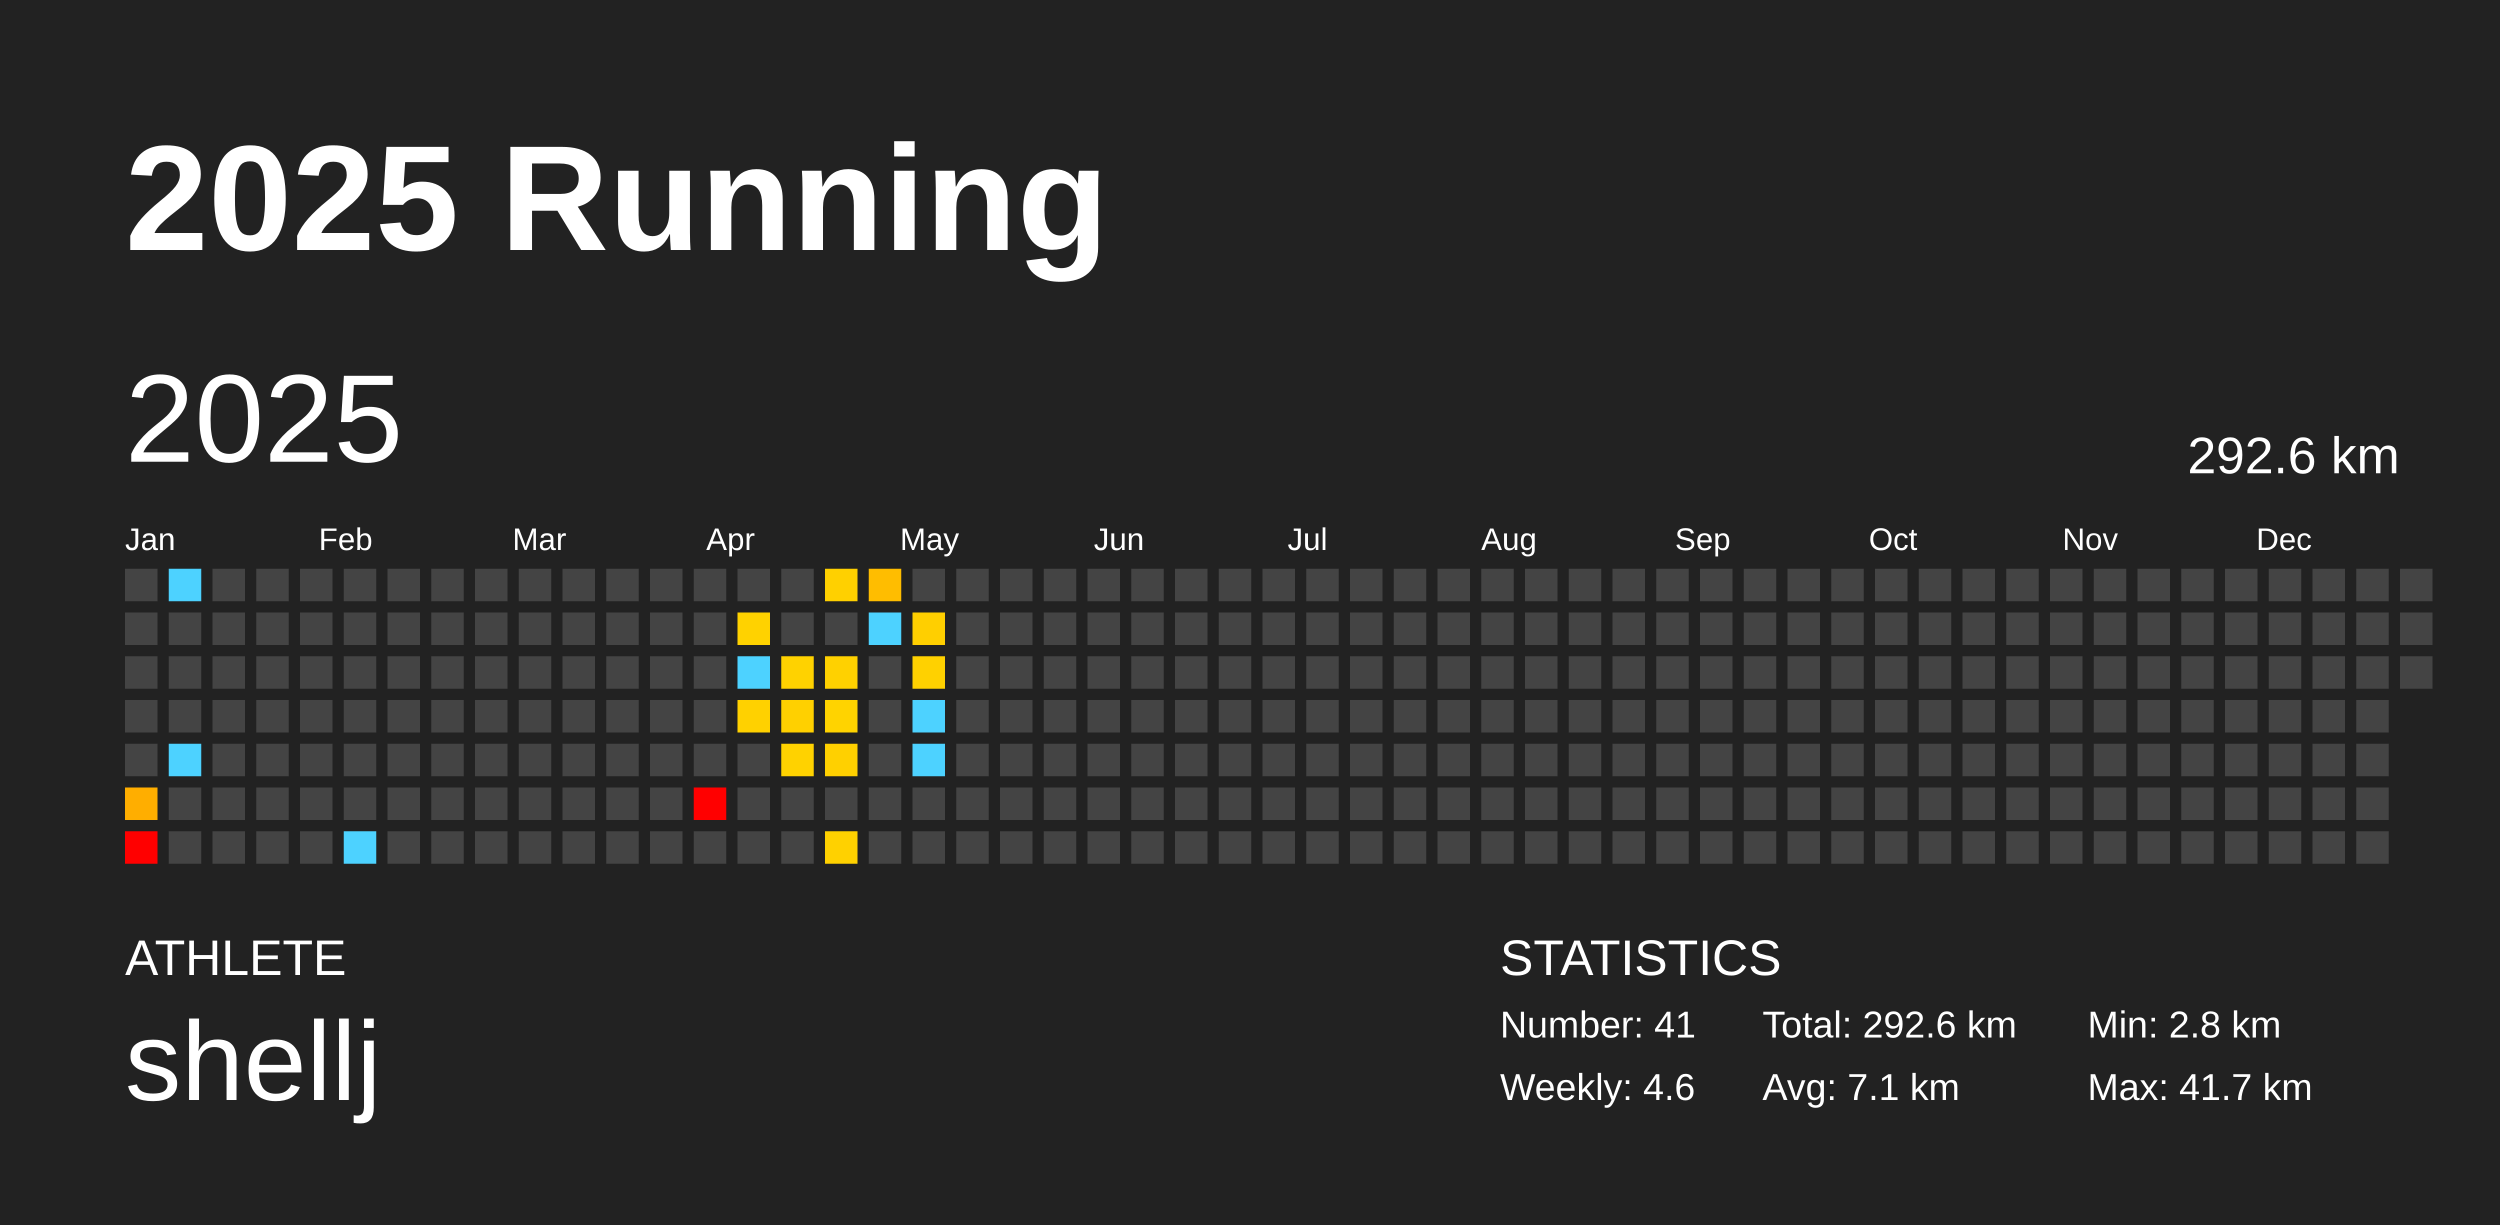
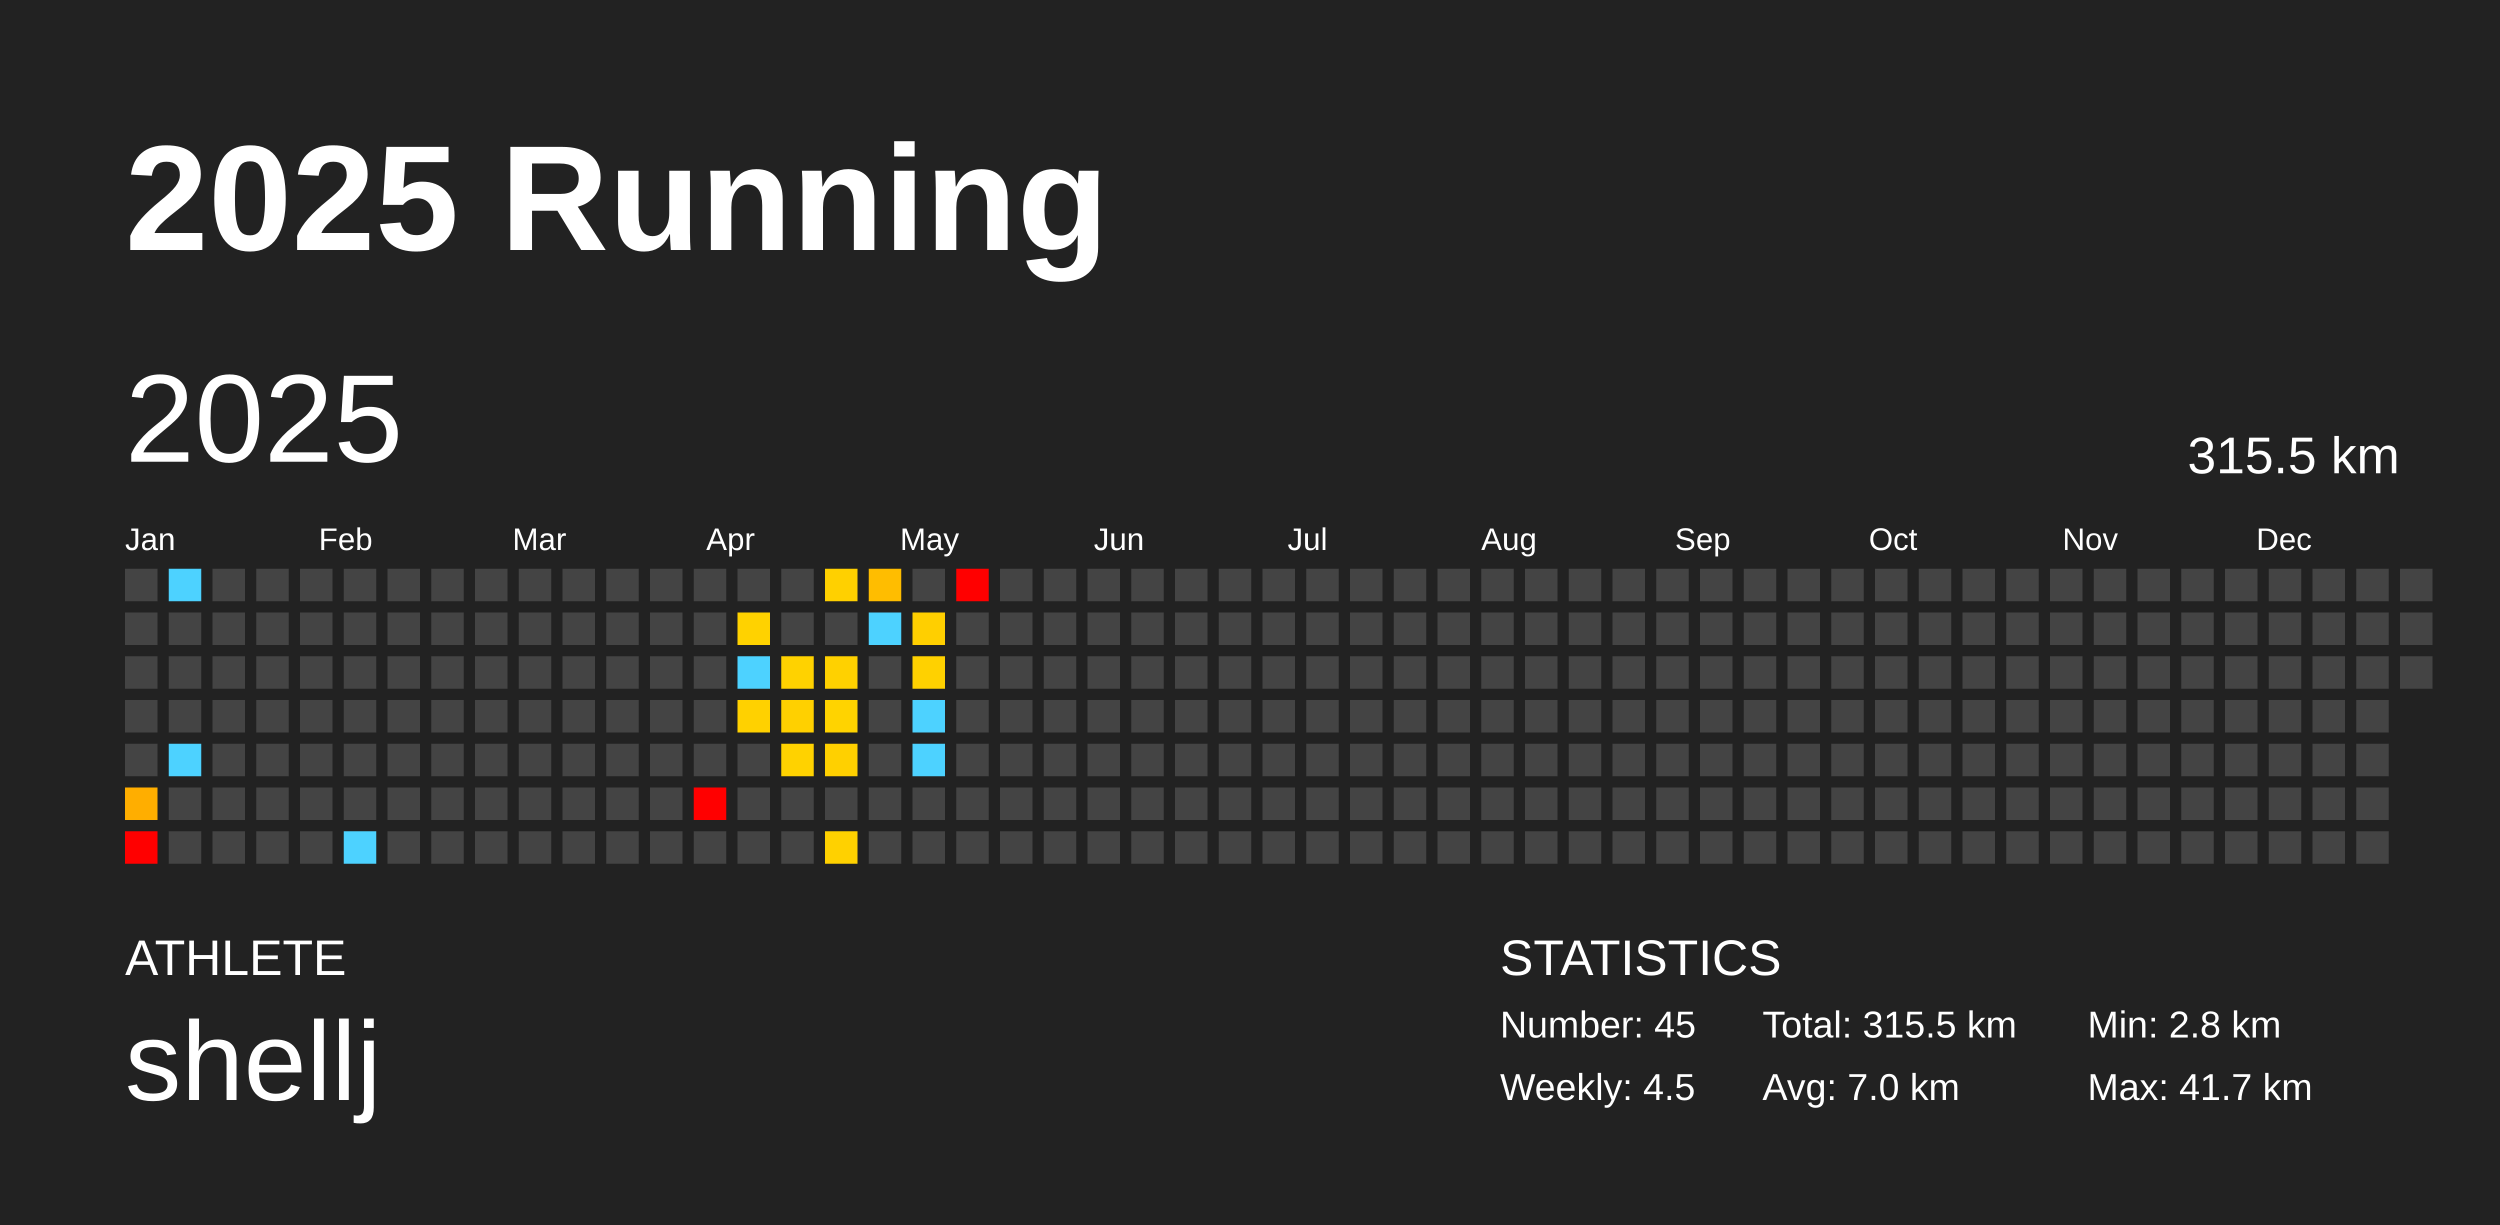
<svg xmlns="http://www.w3.org/2000/svg" baseProfile="full" height="98mm" version="1.1" viewBox="0,0,200,98" width="200mm">
  <defs />
  <rect fill="#222222" height="98" width="200" x="0" y="0" />
  <text fill="#FFFFFF" style="font-size:12px; font-family:Arial; font-weight:bold;" x="10" y="20">2025 Running</text>
  <text fill="#FFFFFF" style="font-size:4px; font-family:Arial" x="10" y="78">ATHLETE</text>
  <text fill="#FFFFFF" style="font-size:9px; font-family:Arial" x="10" y="88">shellj</text>
  <text fill="#FFFFFF" style="font-size:4px; font-family:Arial" x="120" y="78">STATISTICS</text>
-   <text fill="#FFFFFF" style="font-size:3px; font-family:Arial" x="120" y="83">Number: 41</text>
-   <text fill="#FFFFFF" style="font-size:3px; font-family:Arial" x="120" y="88">Weekly: 4.6</text>
-   <text fill="#FFFFFF" style="font-size:3px; font-family:Arial" x="141" y="83">Total: 292.6 km</text>
-   <text fill="#FFFFFF" style="font-size:3px; font-family:Arial" x="141" y="88">Avg: 7.1 km</text>
+   <text fill="#FFFFFF" style="font-size:3px; font-family:Arial" x="120" y="83">Number: 45</text>
+   <text fill="#FFFFFF" style="font-size:3px; font-family:Arial" x="120" y="88">Weekly: 4.5</text>
+   <text fill="#FFFFFF" style="font-size:3px; font-family:Arial" x="141" y="83">Total: 315.5 km</text>
+   <text fill="#FFFFFF" style="font-size:3px; font-family:Arial" x="141" y="88">Avg: 7.0 km</text>
  <text fill="#FFFFFF" style="font-size:3px; font-family:Arial" x="167" y="83">Min: 2.8 km</text>
  <text fill="#FFFFFF" style="font-size:3px; font-family:Arial" x="167" y="88">Max: 41.7 km</text>
  <text dominant-baseline="hanging" fill="#FFFFFF" style="font-size:10.0px; font-family:Arial;" x="10" y="30">2025</text>
-   <text dominant-baseline="hanging" fill="#FFFFFF" style="font-size:4.125px; font-family:Arial;" x="175" y="35">292.6 km</text>
+   <text dominant-baseline="hanging" fill="#FFFFFF" style="font-size:4.125px; font-family:Arial;" x="175" y="35">315.5 km</text>
  <text fill="#FFFFFF" style="font-size:2.5px; font-family:Arial" x="10.0" y="44">Jan</text>
  <text fill="#FFFFFF" style="font-size:2.5px; font-family:Arial" x="25.5" y="44">Feb</text>
  <text fill="#FFFFFF" style="font-size:2.5px; font-family:Arial" x="41.0" y="44">Mar</text>
  <text fill="#FFFFFF" style="font-size:2.5px; font-family:Arial" x="56.5" y="44">Apr</text>
  <text fill="#FFFFFF" style="font-size:2.5px; font-family:Arial" x="72.0" y="44">May</text>
  <text fill="#FFFFFF" style="font-size:2.5px; font-family:Arial" x="87.5" y="44">Jun</text>
  <text fill="#FFFFFF" style="font-size:2.5px; font-family:Arial" x="103.0" y="44">Jul</text>
  <text fill="#FFFFFF" style="font-size:2.5px; font-family:Arial" x="118.5" y="44">Aug</text>
  <text fill="#FFFFFF" style="font-size:2.5px; font-family:Arial" x="134.0" y="44">Sep</text>
  <text fill="#FFFFFF" style="font-size:2.5px; font-family:Arial" x="149.5" y="44">Oct</text>
  <text fill="#FFFFFF" style="font-size:2.5px; font-family:Arial" x="165.0" y="44">Nov</text>
  <text fill="#FFFFFF" style="font-size:2.5px; font-family:Arial" x="180.5" y="44">Dec</text>
  <rect fill="#444444" height="2.6" width="2.6" x="10.0" y="45.5" />
  <rect fill="#444444" height="2.6" width="2.6" x="10.0" y="49.0" />
  <rect fill="#444444" height="2.6" width="2.6" x="10.0" y="52.5" />
  <rect fill="#444444" height="2.6" width="2.6" x="10.0" y="56.0" />
  <rect fill="#444444" height="2.6" width="2.6" x="10.0" y="59.5" />
  <rect fill="#ffae00" height="2.6" width="2.6" x="10.0" y="63.0" />
  <rect fill="red" height="2.6" width="2.6" x="10.0" y="66.5" />
  <rect fill="#4dd2ff" height="2.6" width="2.6" x="13.5" y="45.5" />
  <rect fill="#444444" height="2.6" width="2.6" x="13.5" y="49.0" />
  <rect fill="#444444" height="2.6" width="2.6" x="13.5" y="52.5" />
  <rect fill="#444444" height="2.6" width="2.6" x="13.5" y="56.0" />
  <rect fill="#4dd2ff" height="2.6" width="2.6" x="13.5" y="59.5" />
  <rect fill="#444444" height="2.6" width="2.6" x="13.5" y="63.0" />
  <rect fill="#444444" height="2.6" width="2.6" x="13.5" y="66.5" />
  <rect fill="#444444" height="2.6" width="2.6" x="17.0" y="45.5" />
  <rect fill="#444444" height="2.6" width="2.6" x="17.0" y="49.0" />
  <rect fill="#444444" height="2.6" width="2.6" x="17.0" y="52.5" />
  <rect fill="#444444" height="2.6" width="2.6" x="17.0" y="56.0" />
  <rect fill="#444444" height="2.6" width="2.6" x="17.0" y="59.5" />
  <rect fill="#444444" height="2.6" width="2.6" x="17.0" y="63.0" />
  <rect fill="#444444" height="2.6" width="2.6" x="17.0" y="66.5" />
  <rect fill="#444444" height="2.6" width="2.6" x="20.5" y="45.5" />
  <rect fill="#444444" height="2.6" width="2.6" x="20.5" y="49.0" />
  <rect fill="#444444" height="2.6" width="2.6" x="20.5" y="52.5" />
  <rect fill="#444444" height="2.6" width="2.6" x="20.5" y="56.0" />
  <rect fill="#444444" height="2.6" width="2.6" x="20.5" y="59.5" />
  <rect fill="#444444" height="2.6" width="2.6" x="20.5" y="63.0" />
  <rect fill="#444444" height="2.6" width="2.6" x="20.5" y="66.5" />
  <rect fill="#444444" height="2.6" width="2.6" x="24.0" y="45.5" />
  <rect fill="#444444" height="2.6" width="2.6" x="24.0" y="49.0" />
  <rect fill="#444444" height="2.6" width="2.6" x="24.0" y="52.5" />
  <rect fill="#444444" height="2.6" width="2.6" x="24.0" y="56.0" />
  <rect fill="#444444" height="2.6" width="2.6" x="24.0" y="59.5" />
  <rect fill="#444444" height="2.6" width="2.6" x="24.0" y="63.0" />
  <rect fill="#444444" height="2.6" width="2.6" x="24.0" y="66.5" />
  <rect fill="#444444" height="2.6" width="2.6" x="27.5" y="45.5" />
  <rect fill="#444444" height="2.6" width="2.6" x="27.5" y="49.0" />
  <rect fill="#444444" height="2.6" width="2.6" x="27.5" y="52.5" />
  <rect fill="#444444" height="2.6" width="2.6" x="27.5" y="56.0" />
  <rect fill="#444444" height="2.6" width="2.6" x="27.5" y="59.5" />
  <rect fill="#444444" height="2.6" width="2.6" x="27.5" y="63.0" />
  <rect fill="#4dd2ff" height="2.6" width="2.6" x="27.5" y="66.5" />
  <rect fill="#444444" height="2.6" width="2.6" x="31.0" y="45.5" />
  <rect fill="#444444" height="2.6" width="2.6" x="31.0" y="49.0" />
  <rect fill="#444444" height="2.6" width="2.6" x="31.0" y="52.5" />
  <rect fill="#444444" height="2.6" width="2.6" x="31.0" y="56.0" />
  <rect fill="#444444" height="2.6" width="2.6" x="31.0" y="59.5" />
  <rect fill="#444444" height="2.6" width="2.6" x="31.0" y="63.0" />
  <rect fill="#444444" height="2.6" width="2.6" x="31.0" y="66.5" />
  <rect fill="#444444" height="2.6" width="2.6" x="34.5" y="45.5" />
  <rect fill="#444444" height="2.6" width="2.6" x="34.5" y="49.0" />
  <rect fill="#444444" height="2.6" width="2.6" x="34.5" y="52.5" />
  <rect fill="#444444" height="2.6" width="2.6" x="34.5" y="56.0" />
  <rect fill="#444444" height="2.6" width="2.6" x="34.5" y="59.5" />
  <rect fill="#444444" height="2.6" width="2.6" x="34.5" y="63.0" />
  <rect fill="#444444" height="2.6" width="2.6" x="34.5" y="66.5" />
  <rect fill="#444444" height="2.6" width="2.6" x="38.0" y="45.5" />
  <rect fill="#444444" height="2.6" width="2.6" x="38.0" y="49.0" />
  <rect fill="#444444" height="2.6" width="2.6" x="38.0" y="52.5" />
  <rect fill="#444444" height="2.6" width="2.6" x="38.0" y="56.0" />
  <rect fill="#444444" height="2.6" width="2.6" x="38.0" y="59.5" />
  <rect fill="#444444" height="2.6" width="2.6" x="38.0" y="63.0" />
  <rect fill="#444444" height="2.6" width="2.6" x="38.0" y="66.5" />
  <rect fill="#444444" height="2.6" width="2.6" x="41.5" y="45.5" />
  <rect fill="#444444" height="2.6" width="2.6" x="41.5" y="49.0" />
  <rect fill="#444444" height="2.6" width="2.6" x="41.5" y="52.5" />
  <rect fill="#444444" height="2.6" width="2.6" x="41.5" y="56.0" />
  <rect fill="#444444" height="2.6" width="2.6" x="41.5" y="59.5" />
  <rect fill="#444444" height="2.6" width="2.6" x="41.5" y="63.0" />
  <rect fill="#444444" height="2.6" width="2.6" x="41.5" y="66.5" />
  <rect fill="#444444" height="2.6" width="2.6" x="45.0" y="45.5" />
  <rect fill="#444444" height="2.6" width="2.6" x="45.0" y="49.0" />
  <rect fill="#444444" height="2.6" width="2.6" x="45.0" y="52.5" />
  <rect fill="#444444" height="2.6" width="2.6" x="45.0" y="56.0" />
  <rect fill="#444444" height="2.6" width="2.6" x="45.0" y="59.5" />
  <rect fill="#444444" height="2.6" width="2.6" x="45.0" y="63.0" />
  <rect fill="#444444" height="2.6" width="2.6" x="45.0" y="66.5" />
  <rect fill="#444444" height="2.6" width="2.6" x="48.5" y="45.5" />
  <rect fill="#444444" height="2.6" width="2.6" x="48.5" y="49.0" />
  <rect fill="#444444" height="2.6" width="2.6" x="48.5" y="52.5" />
  <rect fill="#444444" height="2.6" width="2.6" x="48.5" y="56.0" />
  <rect fill="#444444" height="2.6" width="2.6" x="48.5" y="59.5" />
  <rect fill="#444444" height="2.6" width="2.6" x="48.5" y="63.0" />
  <rect fill="#444444" height="2.6" width="2.6" x="48.5" y="66.5" />
  <rect fill="#444444" height="2.6" width="2.6" x="52.0" y="45.5" />
  <rect fill="#444444" height="2.6" width="2.6" x="52.0" y="49.0" />
  <rect fill="#444444" height="2.6" width="2.6" x="52.0" y="52.5" />
  <rect fill="#444444" height="2.6" width="2.6" x="52.0" y="56.0" />
  <rect fill="#444444" height="2.6" width="2.6" x="52.0" y="59.5" />
  <rect fill="#444444" height="2.6" width="2.6" x="52.0" y="63.0" />
  <rect fill="#444444" height="2.6" width="2.6" x="52.0" y="66.5" />
  <rect fill="#444444" height="2.6" width="2.6" x="55.5" y="45.5" />
  <rect fill="#444444" height="2.6" width="2.6" x="55.5" y="49.0" />
  <rect fill="#444444" height="2.6" width="2.6" x="55.5" y="52.5" />
  <rect fill="#444444" height="2.6" width="2.6" x="55.5" y="56.0" />
  <rect fill="#444444" height="2.6" width="2.6" x="55.5" y="59.5" />
  <rect fill="red" height="2.6" width="2.6" x="55.5" y="63.0" />
  <rect fill="#444444" height="2.6" width="2.6" x="55.5" y="66.5" />
  <rect fill="#444444" height="2.6" width="2.6" x="59.0" y="45.5" />
  <rect fill="#ffd200" height="2.6" width="2.6" x="59.0" y="49.0" />
  <rect fill="#4dd2ff" height="2.6" width="2.6" x="59.0" y="52.5" />
  <rect fill="#ffd100" height="2.6" width="2.6" x="59.0" y="56.0" />
  <rect fill="#444444" height="2.6" width="2.6" x="59.0" y="59.5" />
  <rect fill="#444444" height="2.6" width="2.6" x="59.0" y="63.0" />
  <rect fill="#444444" height="2.6" width="2.6" x="59.0" y="66.5" />
  <rect fill="#444444" height="2.6" width="2.6" x="62.5" y="45.5" />
  <rect fill="#444444" height="2.6" width="2.6" x="62.5" y="49.0" />
  <rect fill="#ffd200" height="2.6" width="2.6" x="62.5" y="52.5" />
  <rect fill="#ffd000" height="2.6" width="2.6" x="62.5" y="56.0" />
  <rect fill="#ffd200" height="2.6" width="2.6" x="62.5" y="59.5" />
  <rect fill="#444444" height="2.6" width="2.6" x="62.5" y="63.0" />
  <rect fill="#444444" height="2.6" width="2.6" x="62.5" y="66.5" />
  <rect fill="#ffd000" height="2.6" width="2.6" x="66.0" y="45.5" />
  <rect fill="#444444" height="2.6" width="2.6" x="66.0" y="49.0" />
  <rect fill="#ffd100" height="2.6" width="2.6" x="66.0" y="52.5" />
  <rect fill="#ffd300" height="2.6" width="2.6" x="66.0" y="56.0" />
  <rect fill="#ffd000" height="2.6" width="2.6" x="66.0" y="59.5" />
  <rect fill="#444444" height="2.6" width="2.6" x="66.0" y="63.0" />
  <rect fill="#ffd100" height="2.6" width="2.6" x="66.0" y="66.5" />
  <rect fill="#ffbd00" height="2.6" width="2.6" x="69.5" y="45.5" />
  <rect fill="#4dd2ff" height="2.6" width="2.6" x="69.5" y="49.0" />
  <rect fill="#444444" height="2.6" width="2.6" x="69.5" y="52.5" />
  <rect fill="#444444" height="2.6" width="2.6" x="69.5" y="56.0" />
  <rect fill="#444444" height="2.6" width="2.6" x="69.5" y="59.5" />
  <rect fill="#444444" height="2.6" width="2.6" x="69.5" y="63.0" />
  <rect fill="#444444" height="2.6" width="2.6" x="69.5" y="66.5" />
  <rect fill="#444444" height="2.6" width="2.6" x="73.0" y="45.5" />
  <rect fill="#ffcf00" height="2.6" width="2.6" x="73.0" y="49.0" />
  <rect fill="#ffd100" height="2.6" width="2.6" x="73.0" y="52.5" />
  <rect fill="#4dd2ff" height="2.6" width="2.6" x="73.0" y="56.0" />
  <rect fill="#4dd2ff" height="2.6" width="2.6" x="73.0" y="59.5" />
  <rect fill="#444444" height="2.6" width="2.6" x="73.0" y="63.0" />
  <rect fill="#444444" height="2.6" width="2.6" x="73.0" y="66.5" />
-   <rect fill="#444444" height="2.6" width="2.6" x="76.5" y="45.5" />
+   <rect fill="red" height="2.6" width="2.6" x="76.5" y="45.5" />
  <rect fill="#444444" height="2.6" width="2.6" x="76.5" y="49.0" />
  <rect fill="#444444" height="2.6" width="2.6" x="76.5" y="52.5" />
  <rect fill="#444444" height="2.6" width="2.6" x="76.5" y="56.0" />
  <rect fill="#444444" height="2.6" width="2.6" x="76.5" y="59.5" />
  <rect fill="#444444" height="2.6" width="2.6" x="76.5" y="63.0" />
  <rect fill="#444444" height="2.6" width="2.6" x="76.5" y="66.5" />
  <rect fill="#444444" height="2.6" width="2.6" x="80.0" y="45.5" />
  <rect fill="#444444" height="2.6" width="2.6" x="80.0" y="49.0" />
  <rect fill="#444444" height="2.6" width="2.6" x="80.0" y="52.5" />
  <rect fill="#444444" height="2.6" width="2.6" x="80.0" y="56.0" />
  <rect fill="#444444" height="2.6" width="2.6" x="80.0" y="59.5" />
  <rect fill="#444444" height="2.6" width="2.6" x="80.0" y="63.0" />
  <rect fill="#444444" height="2.6" width="2.6" x="80.0" y="66.5" />
  <rect fill="#444444" height="2.6" width="2.6" x="83.5" y="45.5" />
  <rect fill="#444444" height="2.6" width="2.6" x="83.5" y="49.0" />
  <rect fill="#444444" height="2.6" width="2.6" x="83.5" y="52.5" />
  <rect fill="#444444" height="2.6" width="2.6" x="83.5" y="56.0" />
  <rect fill="#444444" height="2.6" width="2.6" x="83.5" y="59.5" />
  <rect fill="#444444" height="2.6" width="2.6" x="83.5" y="63.0" />
  <rect fill="#444444" height="2.6" width="2.6" x="83.5" y="66.5" />
  <rect fill="#444444" height="2.6" width="2.6" x="87.0" y="45.5" />
  <rect fill="#444444" height="2.6" width="2.6" x="87.0" y="49.0" />
  <rect fill="#444444" height="2.6" width="2.6" x="87.0" y="52.5" />
  <rect fill="#444444" height="2.6" width="2.6" x="87.0" y="56.0" />
  <rect fill="#444444" height="2.6" width="2.6" x="87.0" y="59.5" />
  <rect fill="#444444" height="2.6" width="2.6" x="87.0" y="63.0" />
  <rect fill="#444444" height="2.6" width="2.6" x="87.0" y="66.5" />
  <rect fill="#444444" height="2.6" width="2.6" x="90.5" y="45.5" />
  <rect fill="#444444" height="2.6" width="2.6" x="90.5" y="49.0" />
  <rect fill="#444444" height="2.6" width="2.6" x="90.5" y="52.5" />
  <rect fill="#444444" height="2.6" width="2.6" x="90.5" y="56.0" />
  <rect fill="#444444" height="2.6" width="2.6" x="90.5" y="59.5" />
  <rect fill="#444444" height="2.6" width="2.6" x="90.5" y="63.0" />
  <rect fill="#444444" height="2.6" width="2.6" x="90.5" y="66.5" />
  <rect fill="#444444" height="2.6" width="2.6" x="94.0" y="45.5" />
  <rect fill="#444444" height="2.6" width="2.6" x="94.0" y="49.0" />
  <rect fill="#444444" height="2.6" width="2.6" x="94.0" y="52.5" />
  <rect fill="#444444" height="2.6" width="2.6" x="94.0" y="56.0" />
  <rect fill="#444444" height="2.6" width="2.6" x="94.0" y="59.5" />
  <rect fill="#444444" height="2.6" width="2.6" x="94.0" y="63.0" />
  <rect fill="#444444" height="2.6" width="2.6" x="94.0" y="66.5" />
  <rect fill="#444444" height="2.6" width="2.6" x="97.5" y="45.5" />
  <rect fill="#444444" height="2.6" width="2.6" x="97.5" y="49.0" />
  <rect fill="#444444" height="2.6" width="2.6" x="97.5" y="52.5" />
  <rect fill="#444444" height="2.6" width="2.6" x="97.5" y="56.0" />
  <rect fill="#444444" height="2.6" width="2.6" x="97.5" y="59.5" />
  <rect fill="#444444" height="2.6" width="2.6" x="97.5" y="63.0" />
  <rect fill="#444444" height="2.6" width="2.6" x="97.5" y="66.5" />
  <rect fill="#444444" height="2.6" width="2.6" x="101.0" y="45.5" />
  <rect fill="#444444" height="2.6" width="2.6" x="101.0" y="49.0" />
  <rect fill="#444444" height="2.6" width="2.6" x="101.0" y="52.5" />
  <rect fill="#444444" height="2.6" width="2.6" x="101.0" y="56.0" />
  <rect fill="#444444" height="2.6" width="2.6" x="101.0" y="59.5" />
  <rect fill="#444444" height="2.6" width="2.6" x="101.0" y="63.0" />
  <rect fill="#444444" height="2.6" width="2.6" x="101.0" y="66.5" />
  <rect fill="#444444" height="2.6" width="2.6" x="104.5" y="45.5" />
  <rect fill="#444444" height="2.6" width="2.6" x="104.5" y="49.0" />
  <rect fill="#444444" height="2.6" width="2.6" x="104.5" y="52.5" />
  <rect fill="#444444" height="2.6" width="2.6" x="104.5" y="56.0" />
  <rect fill="#444444" height="2.6" width="2.6" x="104.5" y="59.5" />
  <rect fill="#444444" height="2.6" width="2.6" x="104.5" y="63.0" />
  <rect fill="#444444" height="2.6" width="2.6" x="104.5" y="66.5" />
  <rect fill="#444444" height="2.6" width="2.6" x="108.0" y="45.5" />
  <rect fill="#444444" height="2.6" width="2.6" x="108.0" y="49.0" />
  <rect fill="#444444" height="2.6" width="2.6" x="108.0" y="52.5" />
  <rect fill="#444444" height="2.6" width="2.6" x="108.0" y="56.0" />
  <rect fill="#444444" height="2.6" width="2.6" x="108.0" y="59.5" />
  <rect fill="#444444" height="2.6" width="2.6" x="108.0" y="63.0" />
  <rect fill="#444444" height="2.6" width="2.6" x="108.0" y="66.5" />
  <rect fill="#444444" height="2.6" width="2.6" x="111.5" y="45.5" />
  <rect fill="#444444" height="2.6" width="2.6" x="111.5" y="49.0" />
  <rect fill="#444444" height="2.6" width="2.6" x="111.5" y="52.5" />
  <rect fill="#444444" height="2.6" width="2.6" x="111.5" y="56.0" />
  <rect fill="#444444" height="2.6" width="2.6" x="111.5" y="59.5" />
  <rect fill="#444444" height="2.6" width="2.6" x="111.5" y="63.0" />
  <rect fill="#444444" height="2.6" width="2.6" x="111.5" y="66.5" />
  <rect fill="#444444" height="2.6" width="2.6" x="115.0" y="45.5" />
  <rect fill="#444444" height="2.6" width="2.6" x="115.0" y="49.0" />
  <rect fill="#444444" height="2.6" width="2.6" x="115.0" y="52.5" />
  <rect fill="#444444" height="2.6" width="2.6" x="115.0" y="56.0" />
  <rect fill="#444444" height="2.6" width="2.6" x="115.0" y="59.5" />
  <rect fill="#444444" height="2.6" width="2.6" x="115.0" y="63.0" />
  <rect fill="#444444" height="2.6" width="2.6" x="115.0" y="66.5" />
  <rect fill="#444444" height="2.6" width="2.6" x="118.5" y="45.5" />
  <rect fill="#444444" height="2.6" width="2.6" x="118.5" y="49.0" />
  <rect fill="#444444" height="2.6" width="2.6" x="118.5" y="52.5" />
  <rect fill="#444444" height="2.6" width="2.6" x="118.5" y="56.0" />
  <rect fill="#444444" height="2.6" width="2.6" x="118.5" y="59.5" />
  <rect fill="#444444" height="2.6" width="2.6" x="118.5" y="63.0" />
  <rect fill="#444444" height="2.6" width="2.6" x="118.5" y="66.5" />
  <rect fill="#444444" height="2.6" width="2.6" x="122.0" y="45.5" />
  <rect fill="#444444" height="2.6" width="2.6" x="122.0" y="49.0" />
  <rect fill="#444444" height="2.6" width="2.6" x="122.0" y="52.5" />
  <rect fill="#444444" height="2.6" width="2.6" x="122.0" y="56.0" />
  <rect fill="#444444" height="2.6" width="2.6" x="122.0" y="59.5" />
  <rect fill="#444444" height="2.6" width="2.6" x="122.0" y="63.0" />
  <rect fill="#444444" height="2.6" width="2.6" x="122.0" y="66.5" />
  <rect fill="#444444" height="2.6" width="2.6" x="125.5" y="45.5" />
  <rect fill="#444444" height="2.6" width="2.6" x="125.5" y="49.0" />
  <rect fill="#444444" height="2.6" width="2.6" x="125.5" y="52.5" />
  <rect fill="#444444" height="2.6" width="2.6" x="125.5" y="56.0" />
  <rect fill="#444444" height="2.6" width="2.6" x="125.5" y="59.5" />
  <rect fill="#444444" height="2.6" width="2.6" x="125.5" y="63.0" />
  <rect fill="#444444" height="2.6" width="2.6" x="125.5" y="66.5" />
  <rect fill="#444444" height="2.6" width="2.6" x="129.0" y="45.5" />
  <rect fill="#444444" height="2.6" width="2.6" x="129.0" y="49.0" />
  <rect fill="#444444" height="2.6" width="2.6" x="129.0" y="52.5" />
  <rect fill="#444444" height="2.6" width="2.6" x="129.0" y="56.0" />
  <rect fill="#444444" height="2.6" width="2.6" x="129.0" y="59.5" />
  <rect fill="#444444" height="2.6" width="2.6" x="129.0" y="63.0" />
  <rect fill="#444444" height="2.6" width="2.6" x="129.0" y="66.5" />
  <rect fill="#444444" height="2.6" width="2.6" x="132.5" y="45.5" />
  <rect fill="#444444" height="2.6" width="2.6" x="132.5" y="49.0" />
  <rect fill="#444444" height="2.6" width="2.6" x="132.5" y="52.5" />
  <rect fill="#444444" height="2.6" width="2.6" x="132.5" y="56.0" />
  <rect fill="#444444" height="2.6" width="2.6" x="132.5" y="59.5" />
  <rect fill="#444444" height="2.6" width="2.6" x="132.5" y="63.0" />
  <rect fill="#444444" height="2.6" width="2.6" x="132.5" y="66.5" />
  <rect fill="#444444" height="2.6" width="2.6" x="136.0" y="45.5" />
  <rect fill="#444444" height="2.6" width="2.6" x="136.0" y="49.0" />
  <rect fill="#444444" height="2.6" width="2.6" x="136.0" y="52.5" />
  <rect fill="#444444" height="2.6" width="2.6" x="136.0" y="56.0" />
  <rect fill="#444444" height="2.6" width="2.6" x="136.0" y="59.5" />
  <rect fill="#444444" height="2.6" width="2.6" x="136.0" y="63.0" />
  <rect fill="#444444" height="2.6" width="2.6" x="136.0" y="66.5" />
  <rect fill="#444444" height="2.6" width="2.6" x="139.5" y="45.5" />
  <rect fill="#444444" height="2.6" width="2.6" x="139.5" y="49.0" />
  <rect fill="#444444" height="2.6" width="2.6" x="139.5" y="52.5" />
  <rect fill="#444444" height="2.6" width="2.6" x="139.5" y="56.0" />
  <rect fill="#444444" height="2.6" width="2.6" x="139.5" y="59.5" />
  <rect fill="#444444" height="2.6" width="2.6" x="139.5" y="63.0" />
  <rect fill="#444444" height="2.6" width="2.6" x="139.5" y="66.5" />
  <rect fill="#444444" height="2.6" width="2.6" x="143.0" y="45.5" />
  <rect fill="#444444" height="2.6" width="2.6" x="143.0" y="49.0" />
  <rect fill="#444444" height="2.6" width="2.6" x="143.0" y="52.5" />
  <rect fill="#444444" height="2.6" width="2.6" x="143.0" y="56.0" />
  <rect fill="#444444" height="2.6" width="2.6" x="143.0" y="59.5" />
  <rect fill="#444444" height="2.6" width="2.6" x="143.0" y="63.0" />
  <rect fill="#444444" height="2.6" width="2.6" x="143.0" y="66.5" />
  <rect fill="#444444" height="2.6" width="2.6" x="146.5" y="45.5" />
  <rect fill="#444444" height="2.6" width="2.6" x="146.5" y="49.0" />
  <rect fill="#444444" height="2.6" width="2.6" x="146.5" y="52.5" />
  <rect fill="#444444" height="2.6" width="2.6" x="146.5" y="56.0" />
  <rect fill="#444444" height="2.6" width="2.6" x="146.5" y="59.5" />
  <rect fill="#444444" height="2.6" width="2.6" x="146.5" y="63.0" />
  <rect fill="#444444" height="2.6" width="2.6" x="146.5" y="66.5" />
  <rect fill="#444444" height="2.6" width="2.6" x="150.0" y="45.5" />
  <rect fill="#444444" height="2.6" width="2.6" x="150.0" y="49.0" />
  <rect fill="#444444" height="2.6" width="2.6" x="150.0" y="52.5" />
  <rect fill="#444444" height="2.6" width="2.6" x="150.0" y="56.0" />
  <rect fill="#444444" height="2.6" width="2.6" x="150.0" y="59.5" />
  <rect fill="#444444" height="2.6" width="2.6" x="150.0" y="63.0" />
  <rect fill="#444444" height="2.6" width="2.6" x="150.0" y="66.5" />
  <rect fill="#444444" height="2.6" width="2.6" x="153.5" y="45.5" />
  <rect fill="#444444" height="2.6" width="2.6" x="153.5" y="49.0" />
  <rect fill="#444444" height="2.6" width="2.6" x="153.5" y="52.5" />
  <rect fill="#444444" height="2.6" width="2.6" x="153.5" y="56.0" />
  <rect fill="#444444" height="2.6" width="2.6" x="153.5" y="59.5" />
  <rect fill="#444444" height="2.6" width="2.6" x="153.5" y="63.0" />
  <rect fill="#444444" height="2.6" width="2.6" x="153.5" y="66.5" />
  <rect fill="#444444" height="2.6" width="2.6" x="157.0" y="45.5" />
  <rect fill="#444444" height="2.6" width="2.6" x="157.0" y="49.0" />
  <rect fill="#444444" height="2.6" width="2.6" x="157.0" y="52.5" />
  <rect fill="#444444" height="2.6" width="2.6" x="157.0" y="56.0" />
  <rect fill="#444444" height="2.6" width="2.6" x="157.0" y="59.5" />
  <rect fill="#444444" height="2.6" width="2.6" x="157.0" y="63.0" />
  <rect fill="#444444" height="2.6" width="2.6" x="157.0" y="66.5" />
  <rect fill="#444444" height="2.6" width="2.6" x="160.5" y="45.5" />
  <rect fill="#444444" height="2.6" width="2.6" x="160.5" y="49.0" />
  <rect fill="#444444" height="2.6" width="2.6" x="160.5" y="52.5" />
  <rect fill="#444444" height="2.6" width="2.6" x="160.5" y="56.0" />
  <rect fill="#444444" height="2.6" width="2.6" x="160.5" y="59.5" />
  <rect fill="#444444" height="2.6" width="2.6" x="160.5" y="63.0" />
  <rect fill="#444444" height="2.6" width="2.6" x="160.5" y="66.5" />
  <rect fill="#444444" height="2.6" width="2.6" x="164.0" y="45.5" />
  <rect fill="#444444" height="2.6" width="2.6" x="164.0" y="49.0" />
  <rect fill="#444444" height="2.6" width="2.6" x="164.0" y="52.5" />
  <rect fill="#444444" height="2.6" width="2.6" x="164.0" y="56.0" />
  <rect fill="#444444" height="2.6" width="2.6" x="164.0" y="59.5" />
  <rect fill="#444444" height="2.6" width="2.6" x="164.0" y="63.0" />
  <rect fill="#444444" height="2.6" width="2.6" x="164.0" y="66.5" />
  <rect fill="#444444" height="2.6" width="2.6" x="167.5" y="45.5" />
  <rect fill="#444444" height="2.6" width="2.6" x="167.5" y="49.0" />
  <rect fill="#444444" height="2.6" width="2.6" x="167.5" y="52.5" />
  <rect fill="#444444" height="2.6" width="2.6" x="167.5" y="56.0" />
  <rect fill="#444444" height="2.6" width="2.6" x="167.5" y="59.5" />
  <rect fill="#444444" height="2.6" width="2.6" x="167.5" y="63.0" />
  <rect fill="#444444" height="2.6" width="2.6" x="167.5" y="66.5" />
  <rect fill="#444444" height="2.6" width="2.6" x="171.0" y="45.5" />
  <rect fill="#444444" height="2.6" width="2.6" x="171.0" y="49.0" />
  <rect fill="#444444" height="2.6" width="2.6" x="171.0" y="52.5" />
  <rect fill="#444444" height="2.6" width="2.6" x="171.0" y="56.0" />
  <rect fill="#444444" height="2.6" width="2.6" x="171.0" y="59.5" />
  <rect fill="#444444" height="2.6" width="2.6" x="171.0" y="63.0" />
  <rect fill="#444444" height="2.6" width="2.6" x="171.0" y="66.5" />
  <rect fill="#444444" height="2.6" width="2.6" x="174.5" y="45.5" />
  <rect fill="#444444" height="2.6" width="2.6" x="174.5" y="49.0" />
  <rect fill="#444444" height="2.6" width="2.6" x="174.5" y="52.5" />
  <rect fill="#444444" height="2.6" width="2.6" x="174.5" y="56.0" />
  <rect fill="#444444" height="2.6" width="2.6" x="174.5" y="59.5" />
  <rect fill="#444444" height="2.6" width="2.6" x="174.5" y="63.0" />
  <rect fill="#444444" height="2.6" width="2.6" x="174.5" y="66.5" />
  <rect fill="#444444" height="2.6" width="2.6" x="178.0" y="45.5" />
  <rect fill="#444444" height="2.6" width="2.6" x="178.0" y="49.0" />
  <rect fill="#444444" height="2.6" width="2.6" x="178.0" y="52.5" />
  <rect fill="#444444" height="2.6" width="2.6" x="178.0" y="56.0" />
  <rect fill="#444444" height="2.6" width="2.6" x="178.0" y="59.5" />
  <rect fill="#444444" height="2.6" width="2.6" x="178.0" y="63.0" />
  <rect fill="#444444" height="2.6" width="2.6" x="178.0" y="66.5" />
  <rect fill="#444444" height="2.6" width="2.6" x="181.5" y="45.5" />
  <rect fill="#444444" height="2.6" width="2.6" x="181.5" y="49.0" />
  <rect fill="#444444" height="2.6" width="2.6" x="181.5" y="52.5" />
  <rect fill="#444444" height="2.6" width="2.6" x="181.5" y="56.0" />
  <rect fill="#444444" height="2.6" width="2.6" x="181.5" y="59.5" />
  <rect fill="#444444" height="2.6" width="2.6" x="181.5" y="63.0" />
  <rect fill="#444444" height="2.6" width="2.6" x="181.5" y="66.5" />
  <rect fill="#444444" height="2.6" width="2.6" x="185.0" y="45.5" />
  <rect fill="#444444" height="2.6" width="2.6" x="185.0" y="49.0" />
  <rect fill="#444444" height="2.6" width="2.6" x="185.0" y="52.5" />
  <rect fill="#444444" height="2.6" width="2.6" x="185.0" y="56.0" />
  <rect fill="#444444" height="2.6" width="2.6" x="185.0" y="59.5" />
  <rect fill="#444444" height="2.6" width="2.6" x="185.0" y="63.0" />
  <rect fill="#444444" height="2.6" width="2.6" x="185.0" y="66.5" />
  <rect fill="#444444" height="2.6" width="2.6" x="188.5" y="45.5" />
  <rect fill="#444444" height="2.6" width="2.6" x="188.5" y="49.0" />
  <rect fill="#444444" height="2.6" width="2.6" x="188.5" y="52.5" />
  <rect fill="#444444" height="2.6" width="2.6" x="188.5" y="56.0" />
  <rect fill="#444444" height="2.6" width="2.6" x="188.5" y="59.5" />
  <rect fill="#444444" height="2.6" width="2.6" x="188.5" y="63.0" />
  <rect fill="#444444" height="2.6" width="2.6" x="188.5" y="66.5" />
  <rect fill="#444444" height="2.6" width="2.6" x="192.0" y="45.5" />
  <rect fill="#444444" height="2.6" width="2.6" x="192.0" y="49.0" />
  <rect fill="#444444" height="2.6" width="2.6" x="192.0" y="52.5" />
</svg>
